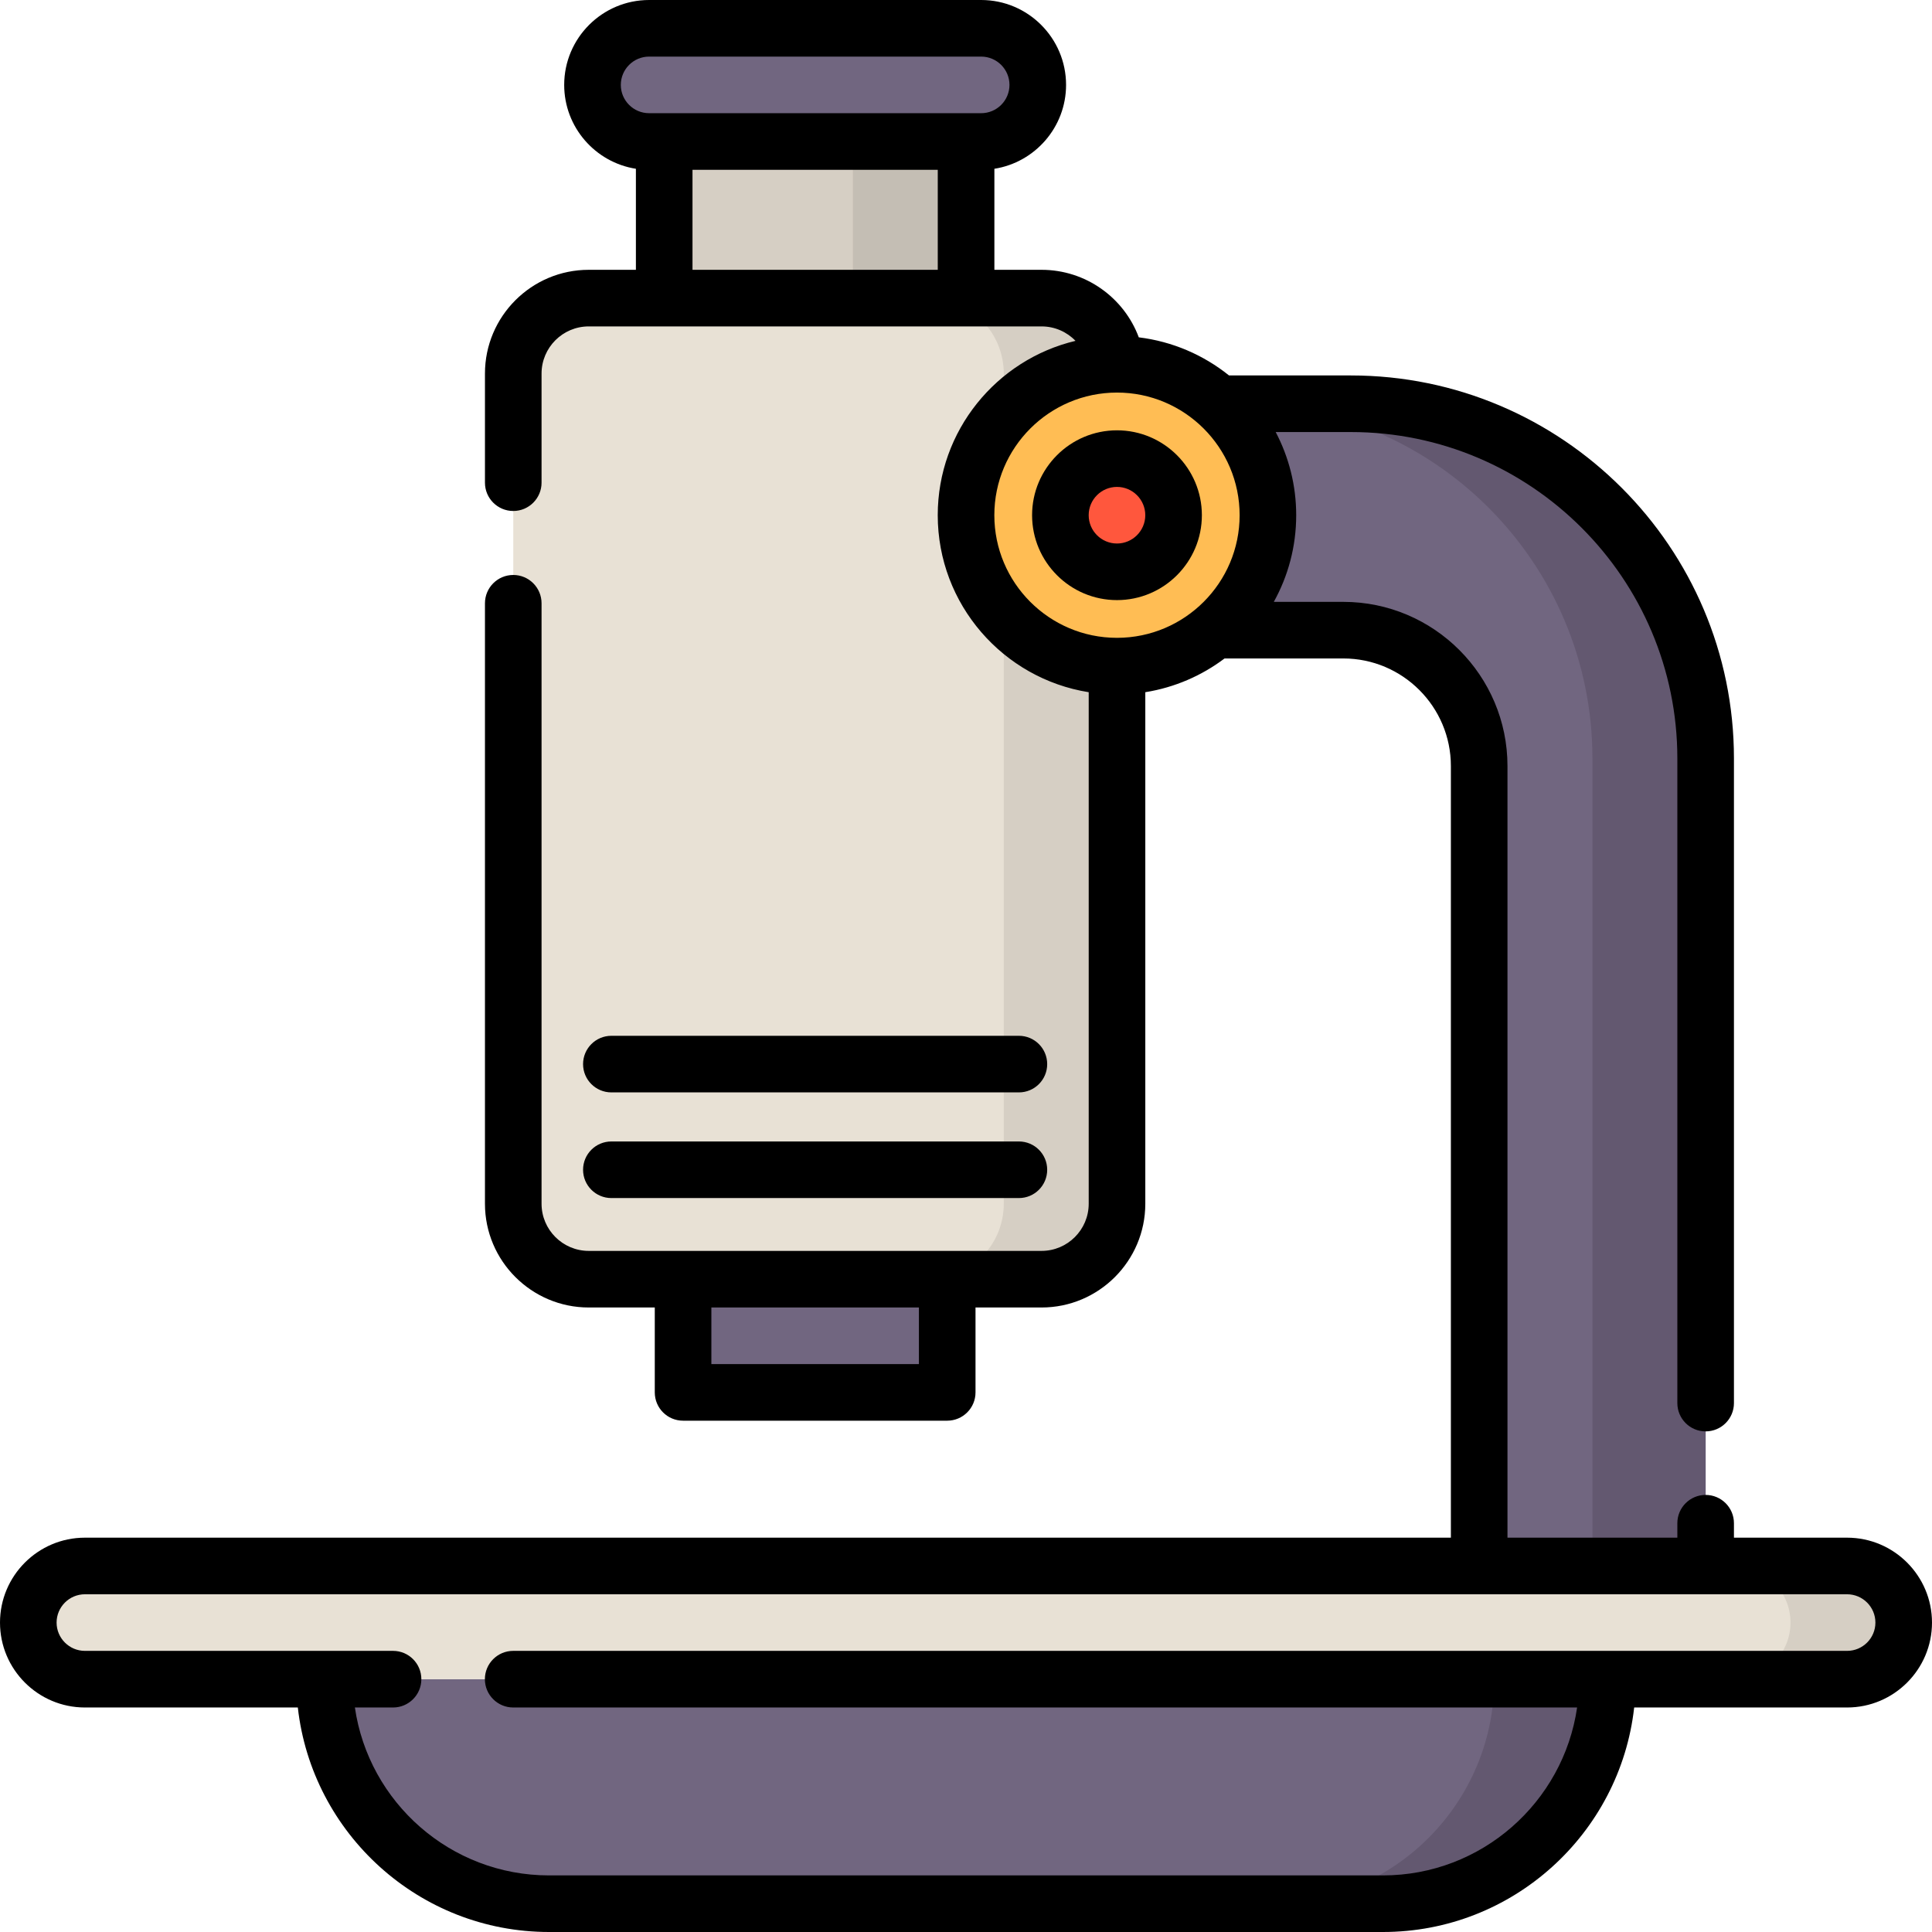
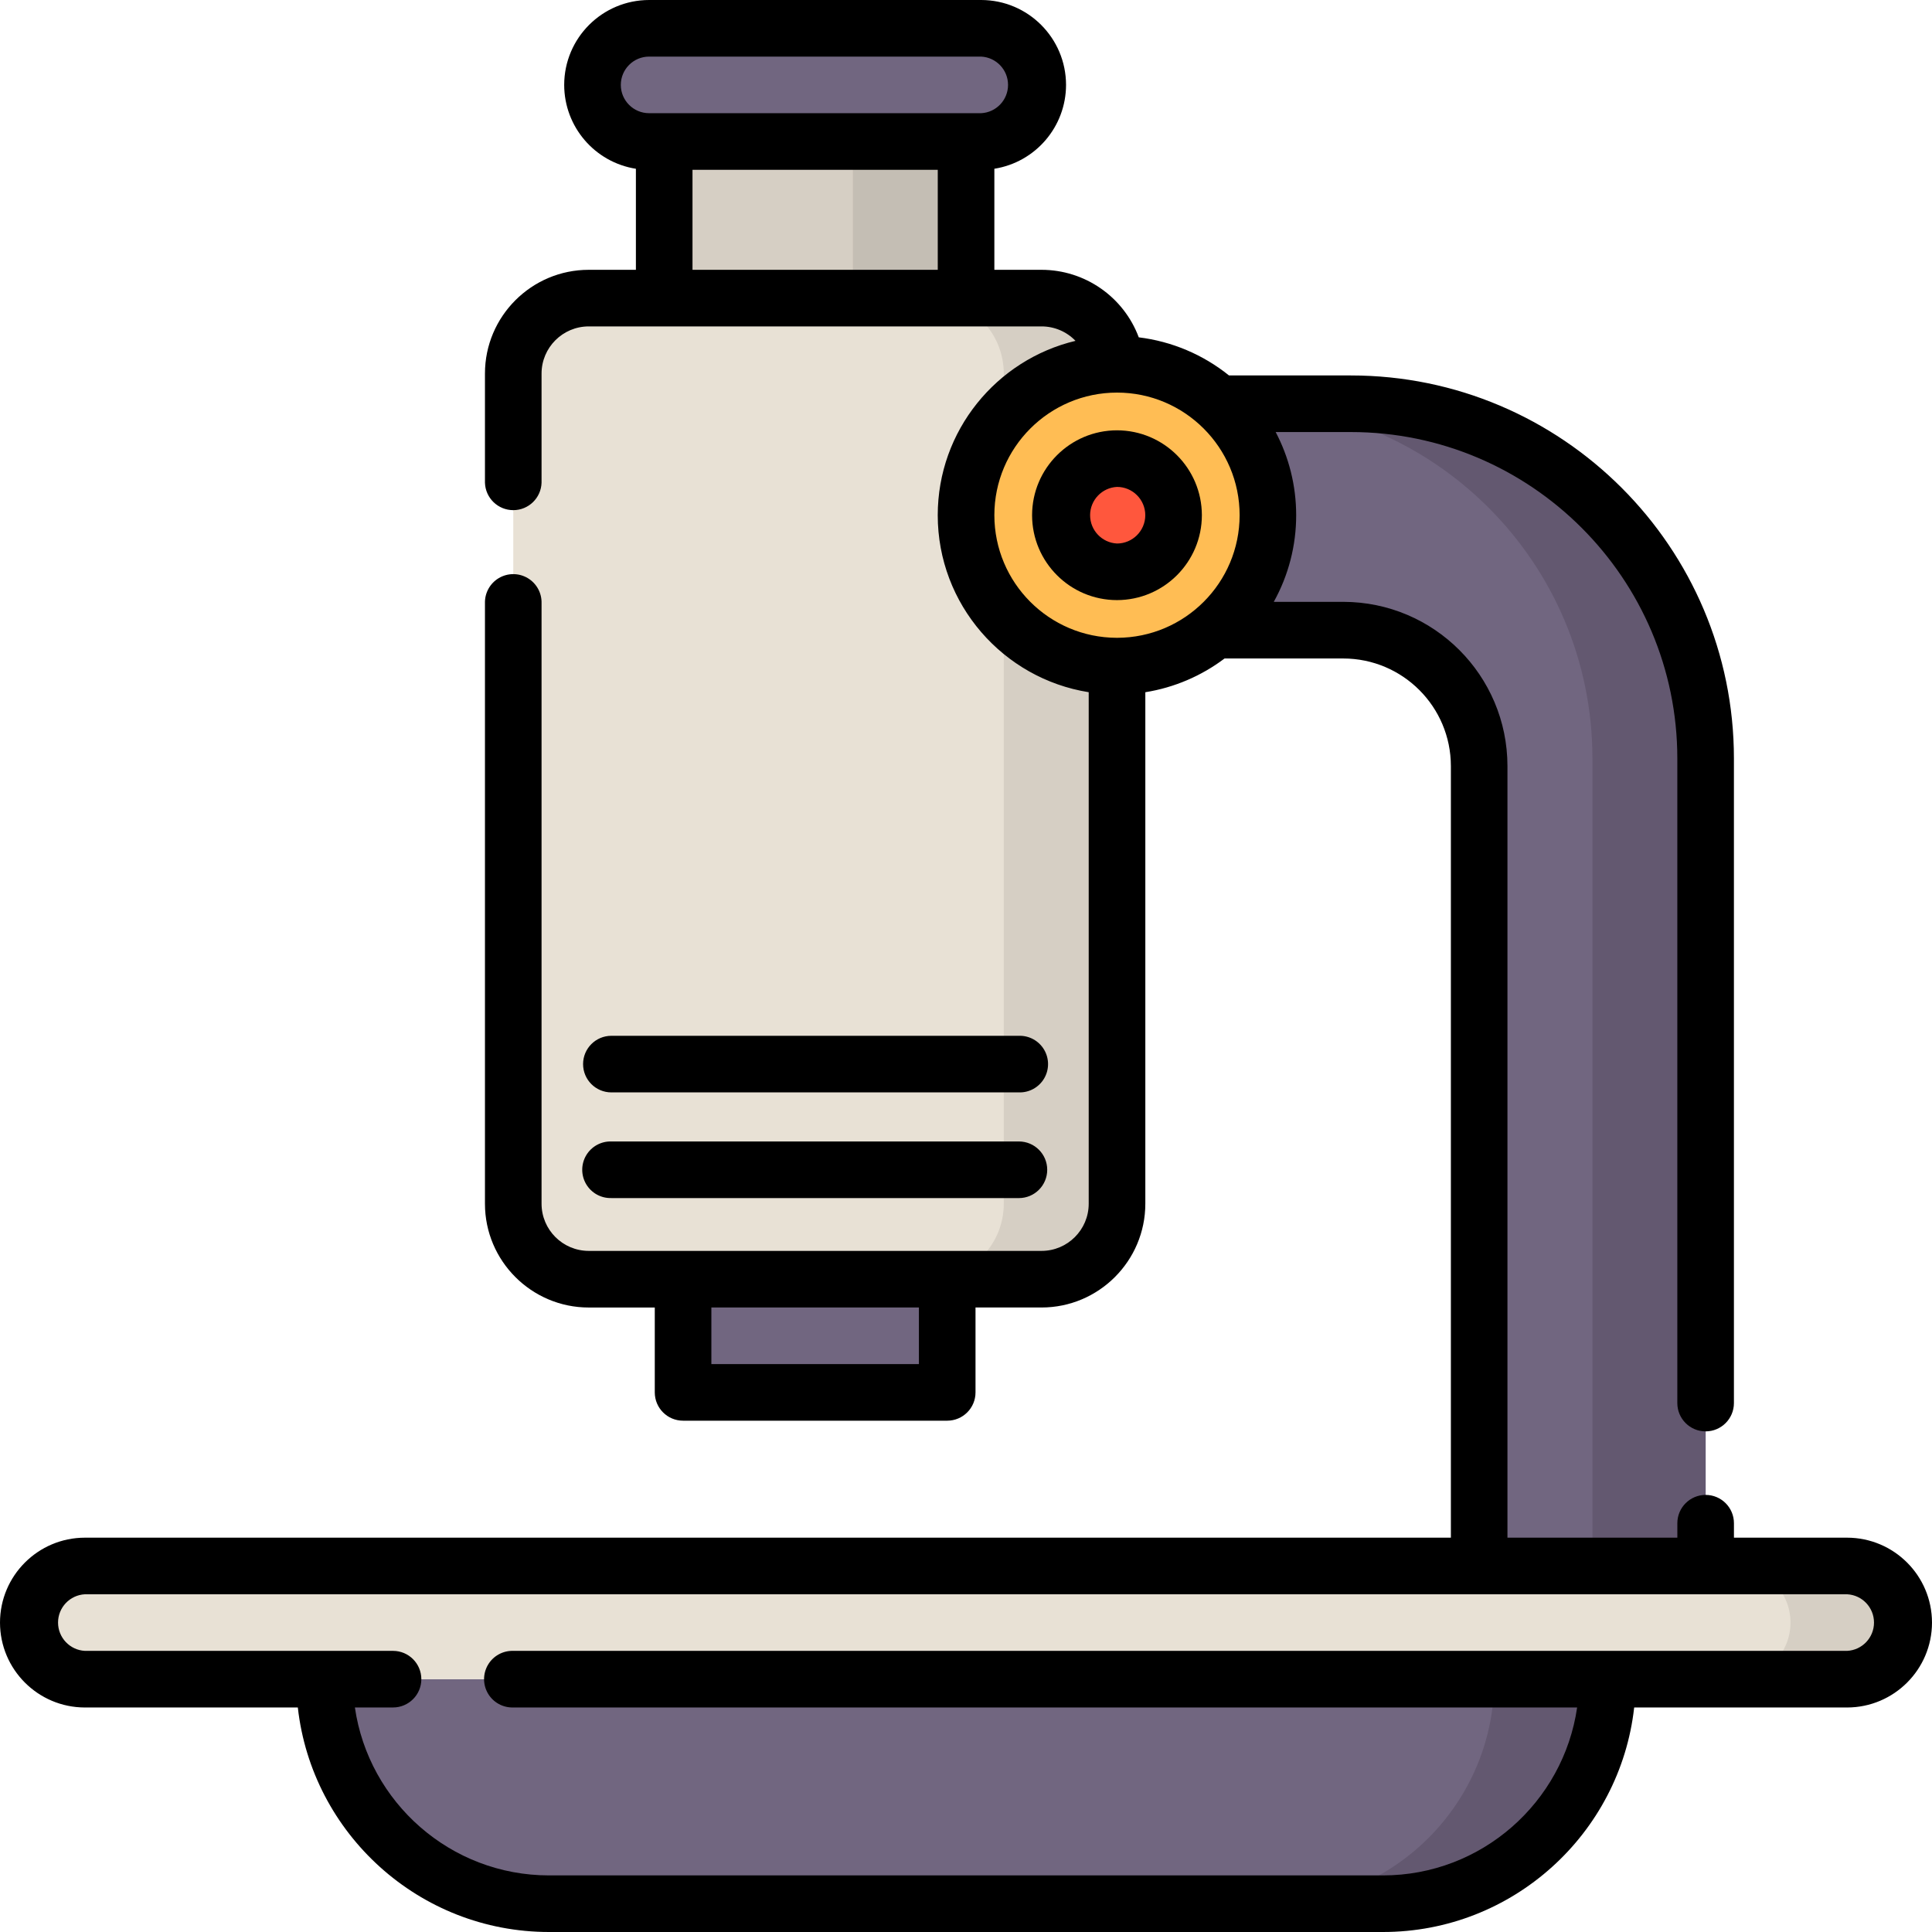
- <svg xmlns="http://www.w3.org/2000/svg" width="78" height="78" viewBox="0 0 78 78" fill="none">
-   <path d="M39.612 5.713H26.206C24.944 5.713 23.921 4.69 23.921 3.428C23.921 2.166 24.944 1.143 26.206 1.143H39.612C40.874 1.143 41.898 2.166 41.898 3.428C41.898 4.69 40.874 5.713 39.612 5.713Z" fill="#716680" />
-   <path d="M27.577 51.645H38.241V56.215H27.577V51.645Z" fill="#716680" />
-   <path d="M26.816 5.713H39.003V12.035H26.816V5.713Z" fill="#D6CFC4" />
-   <path d="M34.433 5.713H39.003V12.035H34.433V5.713Z" fill="#C4BEB4" />
-   <path d="M68.861 30.622V63.223H59.719V30.927C59.719 27.897 57.263 25.442 54.234 25.442H45.096V16.301H54.538C62.448 16.301 68.861 22.713 68.861 30.622Z" fill="#716680" />
-   <path d="M54.538 16.301H49.968C57.878 16.301 64.291 22.713 64.291 30.622V63.223H68.861V30.622C68.861 22.713 62.448 16.301 54.538 16.301Z" fill="#635870" />
-   <path d="M55.834 76.857H22.166C17.16 76.857 13.102 72.799 13.102 67.793H64.898C64.898 72.799 60.84 76.857 55.834 76.857Z" fill="#716680" />
-   <path d="M60.328 67.793C60.328 72.799 56.27 76.857 51.264 76.857H55.834C60.84 76.857 64.898 72.799 64.898 67.793H60.328Z" fill="#635870" />
-   <path d="M42.05 51.645H23.769C22.086 51.645 20.722 50.281 20.722 48.598V15.082C20.722 13.399 22.086 12.035 23.769 12.035H42.05C43.733 12.035 45.097 13.399 45.097 15.082V48.598C45.097 50.281 43.733 51.645 42.05 51.645Z" fill="#E8E1D5" />
-   <path d="M42.05 12.035H37.478C39.161 12.035 40.525 13.399 40.525 15.082V48.598C40.525 50.281 39.161 51.645 37.478 51.645H42.05C43.733 51.645 45.097 50.281 45.097 48.598V15.082C45.097 13.399 43.733 12.035 42.05 12.035Z" fill="#D6CFC4" />
-   <path d="M51.189 20.8C51.189 24.166 48.461 26.894 45.096 26.894C41.73 26.894 39.002 24.166 39.002 20.8C39.002 17.435 41.73 14.707 45.096 14.707C48.461 14.707 51.189 17.435 51.189 20.8Z" fill="#FFBD54" />
-   <path d="M47.381 20.8C47.381 22.062 46.357 23.085 45.096 23.085C43.833 23.085 42.81 22.062 42.81 20.8C42.81 19.538 43.833 18.515 45.096 18.515C46.357 18.515 47.381 19.538 47.381 20.8Z" fill="#FF573D" />
-   <path d="M74.572 67.793H3.428C2.166 67.793 1.143 66.77 1.143 65.508C1.143 64.246 2.166 63.223 3.428 63.223H74.572C75.835 63.223 76.857 64.246 76.857 65.508C76.857 66.77 75.835 67.793 74.572 67.793Z" fill="#E8E1D5" />
-   <path d="M74.572 63.223H70.002C71.264 63.223 72.287 64.246 72.287 65.508C72.287 66.77 71.264 67.793 70.002 67.793H74.572C75.835 67.793 76.857 66.77 76.857 65.508C76.857 64.246 75.835 63.223 74.572 63.223Z" fill="#D6CFC4" />
-   <path d="M45.096 24.228C46.986 24.228 48.523 22.69 48.523 20.8C48.523 18.91 46.985 17.373 45.096 17.373C43.206 17.373 41.668 18.91 41.668 20.8C41.668 22.69 43.205 24.228 45.096 24.228ZM45.096 19.658C45.725 19.658 46.238 20.17 46.238 20.8C46.238 21.43 45.725 21.943 45.096 21.943C44.465 21.943 43.953 21.43 43.953 20.8C43.953 20.17 44.465 19.658 45.096 19.658Z" fill="black" />
-   <path d="M74.572 62.08H70.004V61.496C70.004 60.865 69.492 60.354 68.861 60.354C68.23 60.354 67.719 60.865 67.719 61.496V62.08H60.861V30.928C60.861 27.273 57.888 24.299 54.234 24.299H51.427C52.003 23.261 52.331 22.068 52.331 20.8C52.331 19.589 52.031 18.447 51.503 17.443H54.539C61.806 17.443 67.719 23.356 67.719 30.623V56.646C67.719 57.278 68.23 57.789 68.861 57.789C69.492 57.789 70.004 57.278 70.004 56.646V30.623C70.004 22.095 63.066 15.158 54.539 15.158H49.619C48.595 14.336 47.344 13.787 45.976 13.619C45.379 12.014 43.83 10.893 42.05 10.893H40.146V6.814C41.783 6.557 43.04 5.136 43.04 3.428C43.04 1.538 41.502 0 39.612 0H26.206C24.316 0 22.778 1.538 22.778 3.428C22.778 5.136 24.035 6.557 25.673 6.814V10.893H23.769C21.459 10.893 19.579 12.772 19.579 15.082V19.488C19.579 20.118 20.091 20.63 20.722 20.63C21.352 20.63 21.864 20.118 21.864 19.488V15.082C21.864 14.032 22.719 13.178 23.769 13.178H42.05C42.585 13.178 43.073 13.4 43.421 13.761C40.236 14.519 37.859 17.386 37.859 20.8C37.859 24.402 40.504 27.397 43.954 27.946V48.598C43.954 49.648 43.1 50.502 42.05 50.502H23.769C22.719 50.502 21.864 49.648 21.864 48.598V24.356C21.864 23.725 21.352 23.213 20.722 23.213C20.091 23.213 19.579 23.725 19.579 24.356V48.598C19.579 50.908 21.459 52.787 23.769 52.787H26.435V56.215C26.435 56.846 26.946 57.357 27.577 57.357H38.241C38.872 57.357 39.384 56.846 39.384 56.215V52.787H42.05C44.36 52.787 46.239 50.908 46.239 48.598V27.946C47.426 27.756 48.518 27.278 49.438 26.584H54.234C56.628 26.584 58.576 28.532 58.576 30.928V62.08H3.428C1.538 62.08 0 63.618 0 65.508C0 67.398 1.538 68.936 3.428 68.936H12.024C12.595 74.028 16.924 78 22.166 78H55.834C61.076 78 65.406 74.028 65.976 68.936H74.572C76.462 68.936 78 67.398 78 65.508C78 63.618 76.462 62.08 74.572 62.08ZM25.064 3.428C25.064 2.798 25.576 2.285 26.206 2.285H39.612C40.243 2.285 40.755 2.798 40.755 3.428C40.755 4.058 40.243 4.57 39.612 4.57H26.206C25.576 4.57 25.064 4.058 25.064 3.428ZM27.958 10.893V6.855H37.86V10.893H27.958ZM37.099 55.072H28.72V52.787H37.099V55.072ZM40.144 20.8C40.144 18.07 42.365 15.849 45.096 15.849C47.825 15.849 50.047 18.07 50.047 20.8C50.047 23.527 47.831 25.745 45.106 25.751C45.103 25.751 45.1 25.751 45.097 25.751C45.093 25.751 45.09 25.751 45.087 25.751C42.361 25.747 40.144 23.528 40.144 20.8ZM74.572 66.65H20.719C20.088 66.65 19.576 67.162 19.576 67.793C19.576 68.424 20.088 68.936 20.719 68.936H63.672C63.117 72.764 59.814 75.715 55.834 75.715H22.166C18.186 75.715 14.883 72.764 14.328 68.936H15.869C16.5 68.936 17.011 68.424 17.011 67.793C17.011 67.162 16.5 66.65 15.869 66.65H3.428C2.798 66.65 2.285 66.138 2.285 65.508C2.285 64.878 2.798 64.365 3.428 64.365H74.572C75.203 64.365 75.715 64.878 75.715 65.508C75.715 66.138 75.203 66.65 74.572 66.65Z" fill="black" />
-   <path d="M24.683 48.369H41.136C41.767 48.369 42.278 47.858 42.278 47.227C42.278 46.595 41.767 46.084 41.136 46.084H24.683C24.052 46.084 23.54 46.595 23.54 47.227C23.54 47.858 24.052 48.369 24.683 48.369Z" fill="black" />
-   <path d="M24.683 44.103H41.136C41.767 44.103 42.278 43.592 42.278 42.961C42.278 42.33 41.767 41.818 41.136 41.818H24.683C24.052 41.818 23.54 42.33 23.54 42.961C23.54 43.592 24.052 44.103 24.683 44.103Z" fill="black" />
+ <svg xmlns="http://www.w3.org/2000/svg" width="78" height="78" fill="none">
+   <path d="M39.612 5.713H26.206a2.285 2.285 0 1 1 0-4.57h13.406a2.285 2.285 0 1 1 0 4.57ZM27.577 51.645h10.664v4.57H27.577v-4.57Z" fill="#716680" />
+   <path d="M26.816 5.713h12.187v6.322H26.815V5.713Z" fill="#D6CFC4" />
+   <path d="M34.433 5.713h4.57v6.322h-4.57V5.713Z" fill="#C4BEB4" />
+   <path d="M68.861 30.622v32.6H59.72V30.928a5.485 5.485 0 0 0-5.485-5.485h-9.139v-9.141h9.444c7.91 0 14.322 6.412 14.322 14.321Z" fill="#716680" />
+   <path d="M54.538 16.3h-4.57c7.91 0 14.323 6.413 14.323 14.322v32.6h4.57v-32.6c0-7.91-6.413-14.321-14.323-14.321Z" fill="#635870" />
+   <path d="M55.834 76.857H22.166a9.065 9.065 0 0 1-9.064-9.064h51.796a9.065 9.065 0 0 1-9.064 9.064Z" fill="#716680" />
+   <path d="M60.328 67.793a9.065 9.065 0 0 1-9.064 9.064h4.57a9.065 9.065 0 0 0 9.064-9.064h-4.57Z" fill="#635870" />
+   <path d="M42.05 51.645H23.769a3.047 3.047 0 0 1-3.047-3.047V15.082a3.047 3.047 0 0 1 3.047-3.047h18.28a3.047 3.047 0 0 1 3.048 3.047v33.516a3.047 3.047 0 0 1-3.047 3.047Z" fill="#E8E1D5" />
+   <path d="M42.05 12.035h-4.572a3.047 3.047 0 0 1 3.047 3.047v33.516a3.047 3.047 0 0 1-3.047 3.047h4.572a3.047 3.047 0 0 0 3.047-3.047V15.082a3.047 3.047 0 0 0-3.047-3.047Z" fill="#D6CFC4" />
+   <path d="M51.19 20.8A6.094 6.094 0 1 1 39 20.8a6.094 6.094 0 0 1 12.188 0Z" fill="#FFBD54" />
+   <path d="M47.38 20.8a2.285 2.285 0 1 1-4.57 0 2.285 2.285 0 0 1 4.57 0Z" fill="#FF573D" />
+   <path d="M74.572 67.793H3.428a2.285 2.285 0 1 1 0-4.57h71.144a2.285 2.285 0 1 1 0 4.57Z" fill="#E8E1D5" />
+   <path d="M74.572 63.223h-4.57a2.285 2.285 0 1 1 0 4.57h4.57a2.285 2.285 0 1 0 0-4.57Z" fill="#D6CFC4" />
+   <path d="M45.096 24.228a3.432 3.432 0 0 0 3.427-3.428 3.432 3.432 0 0 0-3.428-3.427 3.432 3.432 0 0 0-3.427 3.427 3.431 3.431 0 0 0 3.428 3.428Zm0-4.57c.63 0 1.142.512 1.142 1.142 0 .63-.513 1.143-1.142 1.143a1.144 1.144 0 0 1 0-2.285Z" fill="#000" />
+   <path d="M74.572 62.08h-4.568v-.584a1.142 1.142 0 1 0-2.285 0v.584H60.86V30.928a6.636 6.636 0 0 0-6.627-6.63h-2.807a7.186 7.186 0 0 0 .904-3.498c0-1.21-.3-2.353-.828-3.357h3.036c7.267 0 13.18 5.913 13.18 13.18v26.023a1.142 1.142 0 1 0 2.285 0V30.623c0-8.528-6.938-15.465-15.465-15.465h-4.92a7.205 7.205 0 0 0-3.643-1.539 4.194 4.194 0 0 0-3.926-2.726h-1.904v-4.08a3.433 3.433 0 0 0 2.894-3.385A3.432 3.432 0 0 0 39.612 0H26.206a3.432 3.432 0 0 0-3.428 3.428 3.433 3.433 0 0 0 2.895 3.386v4.079h-1.904c-2.31 0-4.19 1.879-4.19 4.189v4.405a1.143 1.143 0 0 0 2.285 0v-4.405c0-1.05.855-1.904 1.905-1.904h18.28a1.9 1.9 0 0 1 1.372.583c-3.185.758-5.562 3.625-5.562 7.04 0 3.601 2.645 6.596 6.095 7.145v20.652c0 1.05-.854 1.904-1.904 1.904H23.769a1.907 1.907 0 0 1-1.905-1.904V24.356a1.143 1.143 0 1 0-2.285 0v24.242c0 2.31 1.88 4.19 4.19 4.19h2.666v3.427c0 .631.511 1.142 1.142 1.142h10.664c.631 0 1.143-.51 1.143-1.142v-3.428h2.666c2.31 0 4.19-1.88 4.19-4.19V27.947a7.201 7.201 0 0 0 3.198-1.362h4.796a4.348 4.348 0 0 1 4.342 4.344V62.08H3.428A3.432 3.432 0 0 0 0 65.508a3.432 3.432 0 0 0 3.428 3.428h8.596c.57 5.092 4.9 9.064 10.142 9.064h33.668c5.242 0 9.572-3.972 10.142-9.064h8.596A3.432 3.432 0 0 0 78 65.508a3.432 3.432 0 0 0-3.428-3.428ZM25.064 3.428c0-.63.512-1.143 1.142-1.143h13.406a1.144 1.144 0 0 1 0 2.285H26.206c-.63 0-1.142-.512-1.142-1.142Zm2.894 7.465V6.855h9.902v4.038h-9.902Zm9.14 44.18H28.72v-2.286h8.379v2.285ZM40.145 20.8c0-2.73 2.221-4.95 4.952-4.95 2.73 0 4.95 2.22 4.95 4.95a4.956 4.956 0 0 1-4.94 4.95h-.02a4.956 4.956 0 0 1-4.942-4.95Zm34.428 45.85H20.72a1.143 1.143 0 1 0 0 2.285h42.953c-.555 3.83-3.858 6.78-7.838 6.78H22.166c-3.98 0-7.283-2.95-7.838-6.78h1.54a1.142 1.142 0 1 0 0-2.285H3.429a1.144 1.144 0 0 1 0-2.285h71.144a1.144 1.144 0 0 1 0 2.285Z" fill="#000" />
+   <path d="M24.683 48.37h16.453a1.142 1.142 0 1 0 0-2.286H24.683a1.143 1.143 0 1 0 0 2.285ZM24.683 44.103h16.453a1.143 1.143 0 1 0 0-2.285H24.683a1.142 1.142 0 1 0 0 2.285Z" fill="#000" />
</svg>
